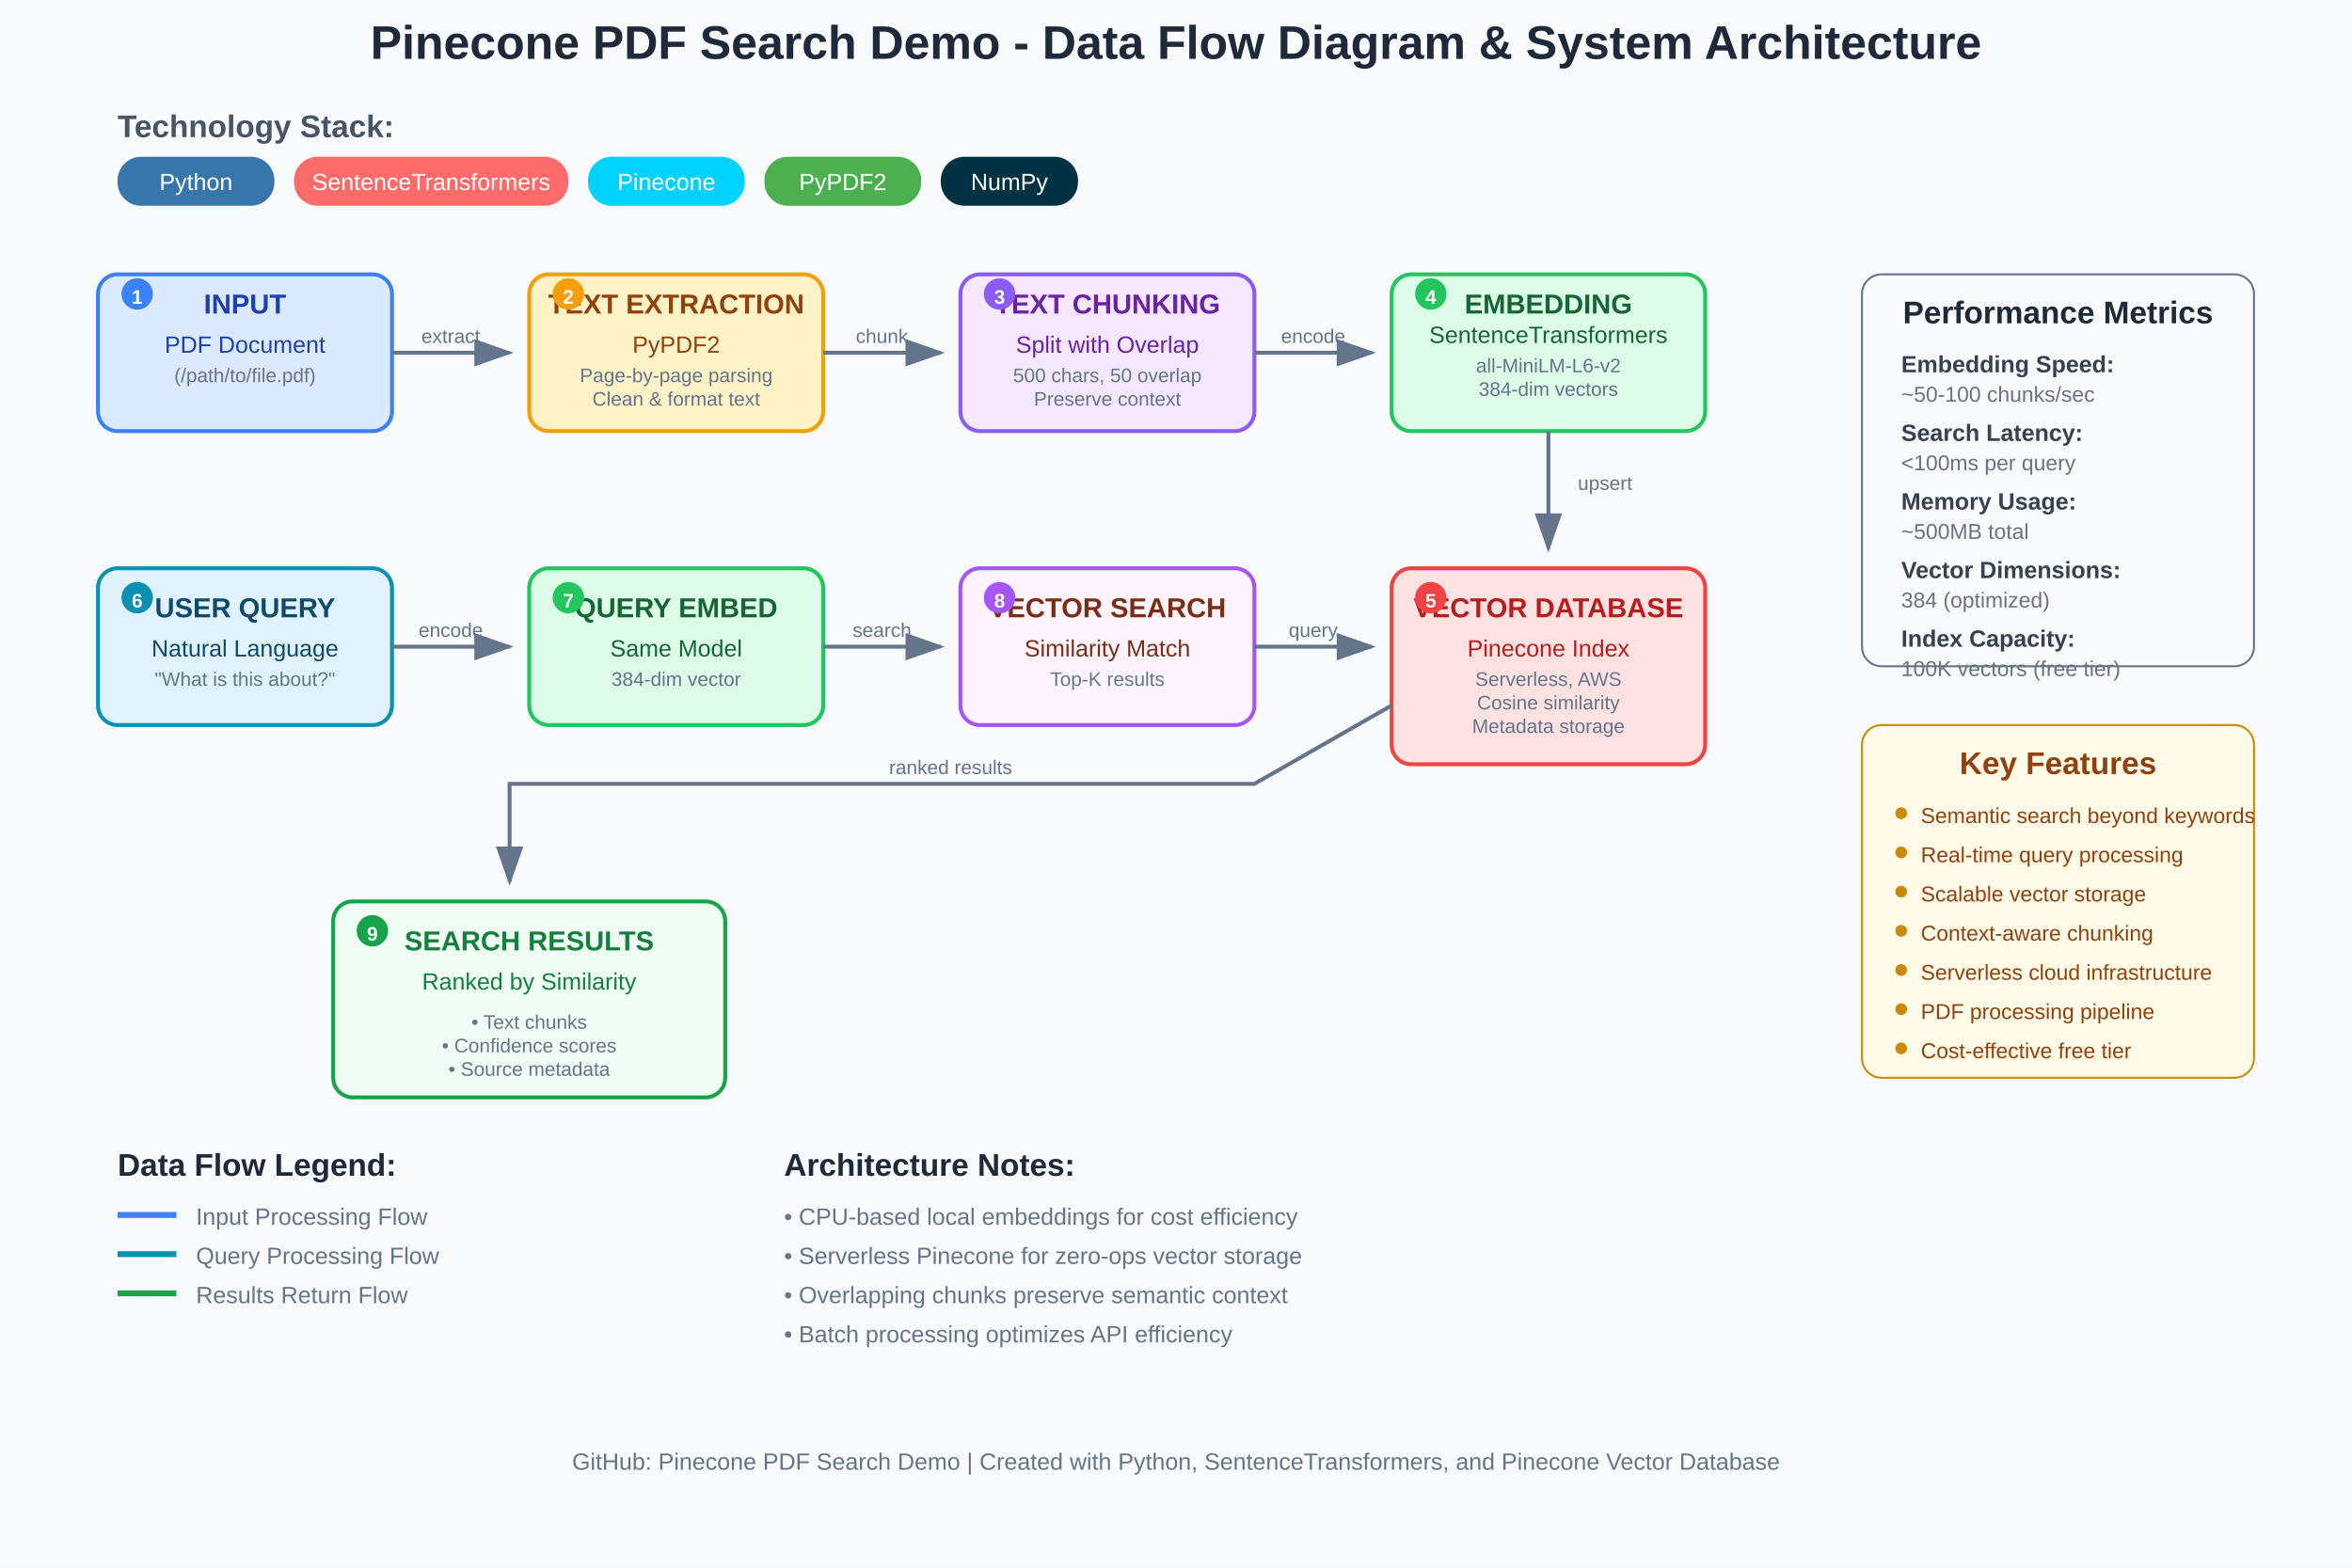
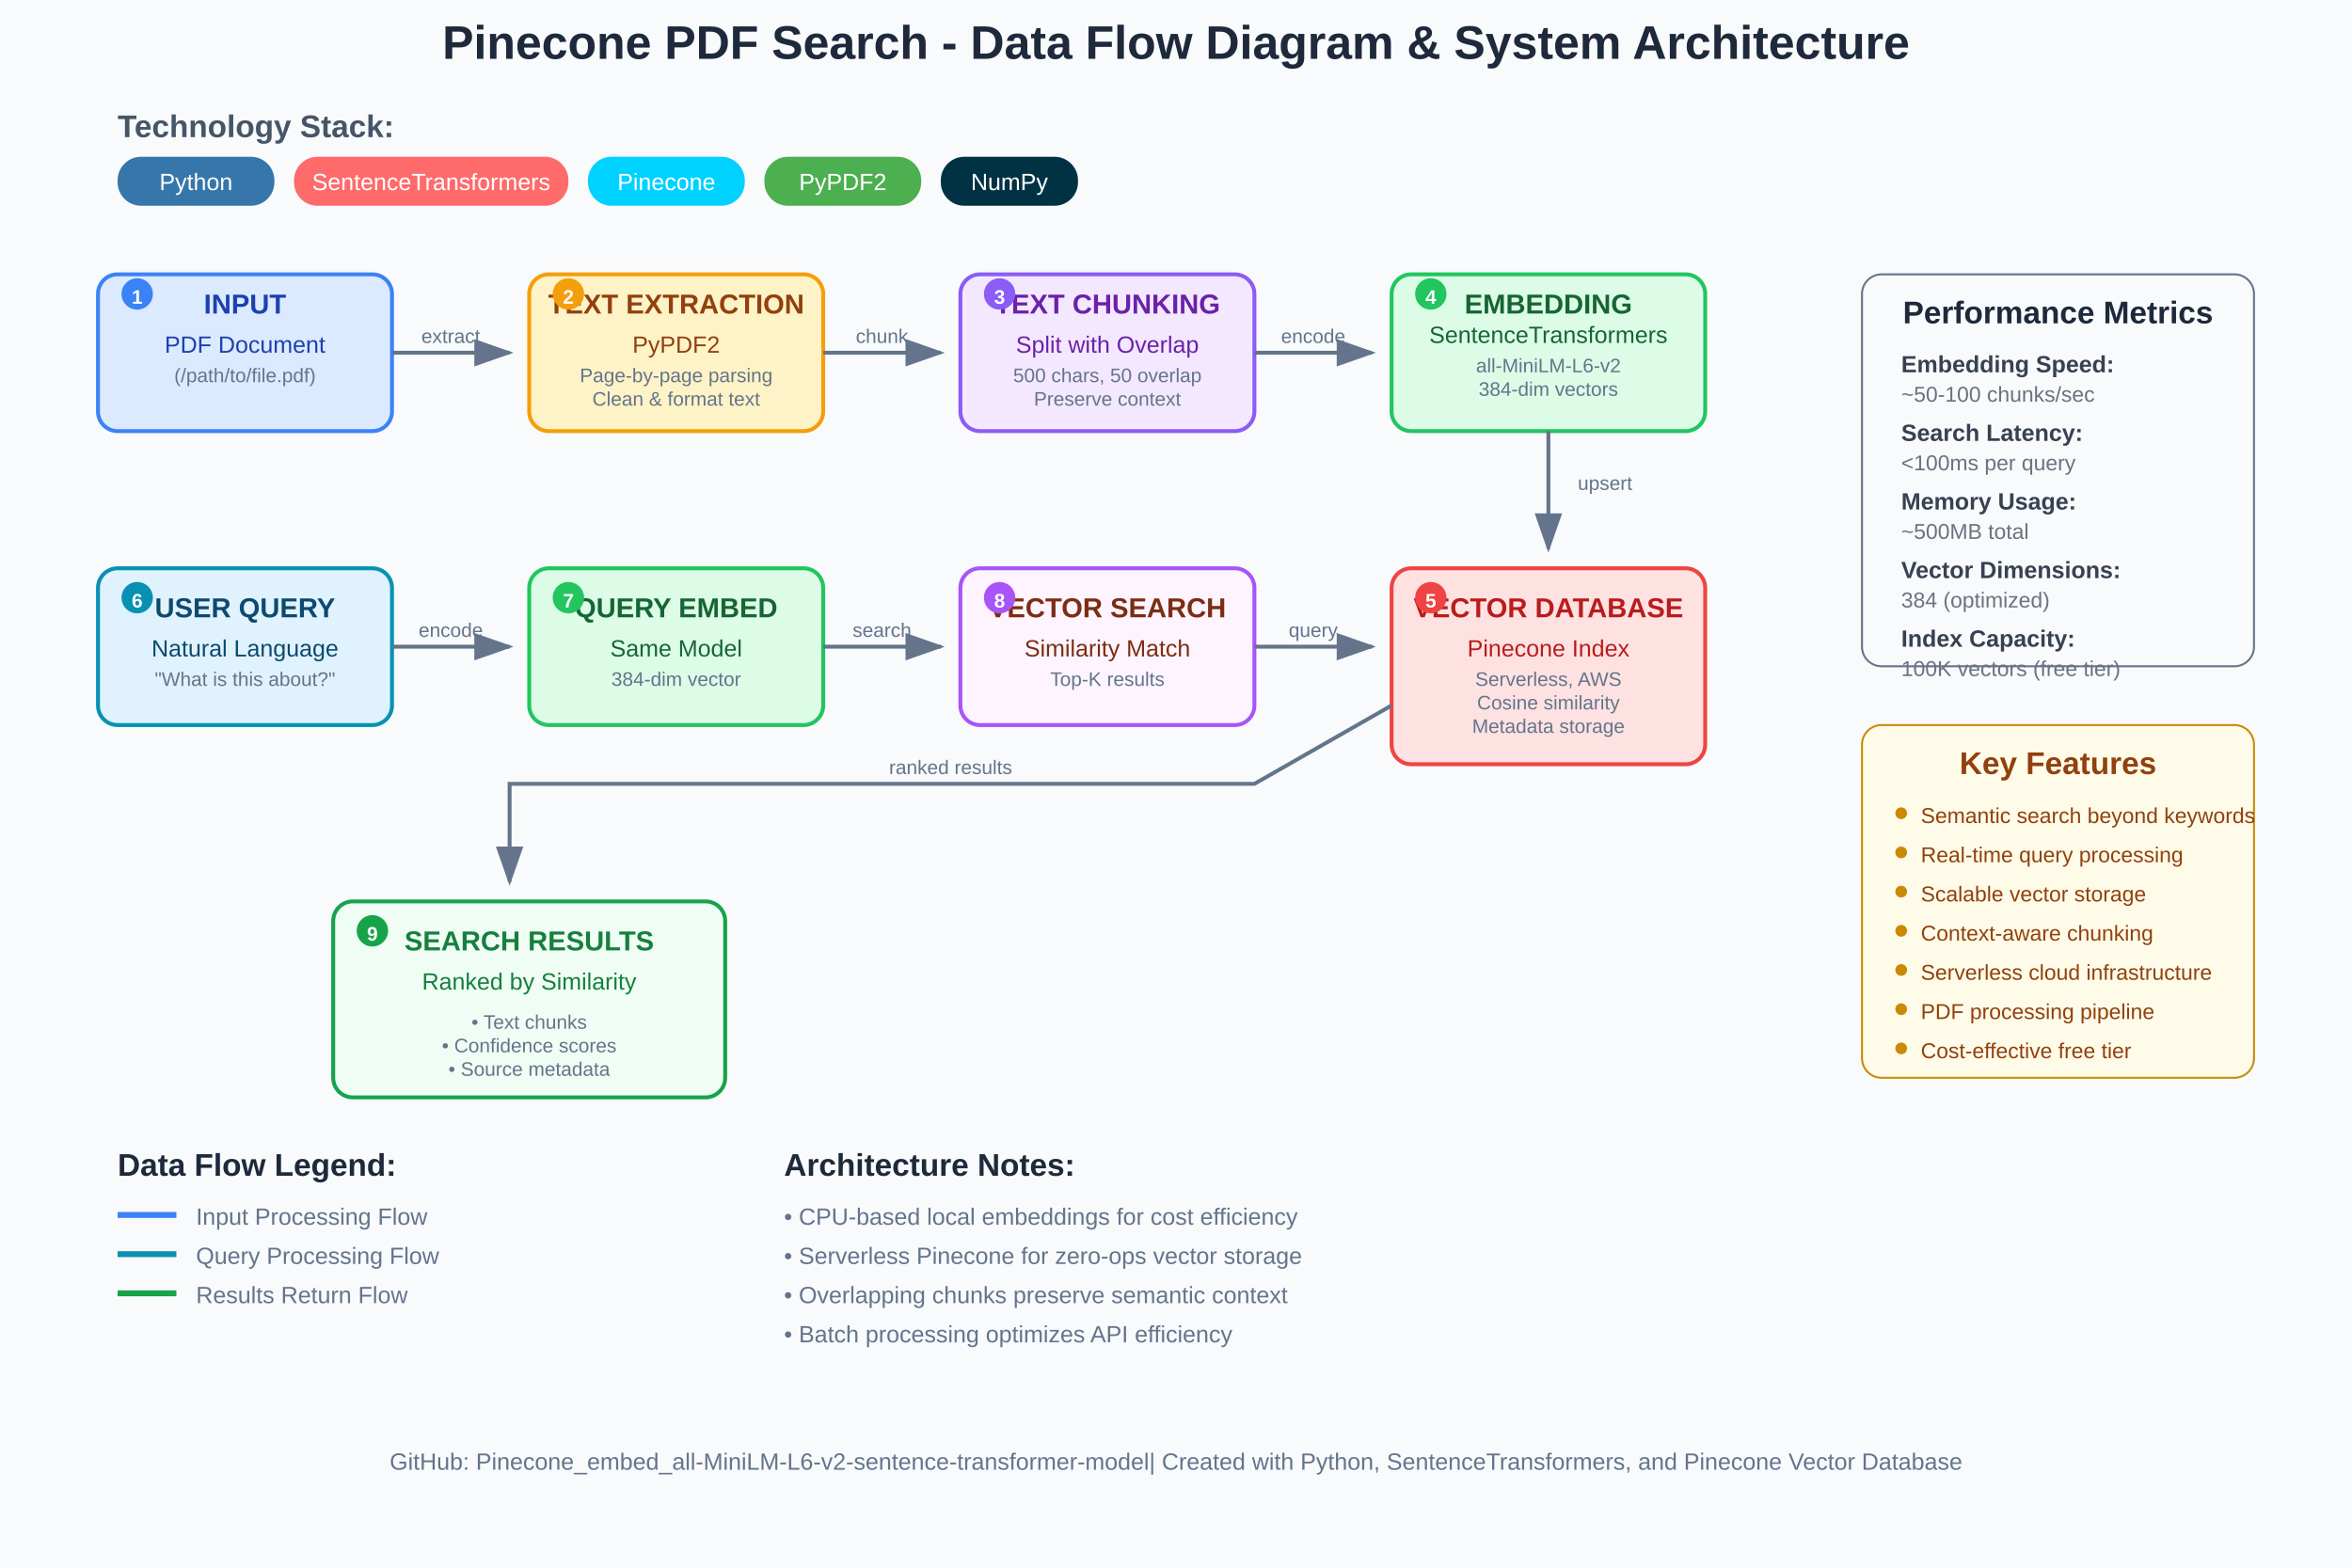
<svg xmlns="http://www.w3.org/2000/svg" viewBox="0 0 1200 800">
  <rect width="1200" height="800" fill="#f8fafc" />
  <text x="600" y="30" text-anchor="middle" font-family="Arial, sans-serif" font-size="24" font-weight="bold" fill="#1e293b">
-     Pinecone PDF Search Demo - Data Flow Diagram &amp; System Architecture
+     Pinecone PDF Search - Data Flow Diagram &amp; System Architecture
  </text>
  <text x="60" y="70" font-family="Arial, sans-serif" font-size="16" font-weight="bold" fill="#475569">
    Technology Stack:
  </text>
  <g id="tech-badges">
    <rect x="60" y="80" width="80" height="25" rx="12" fill="#3776ab" />
    <text x="100" y="97" text-anchor="middle" font-family="Arial, sans-serif" font-size="12" fill="white">Python</text>
    <rect x="150" y="80" width="140" height="25" rx="12" fill="#ff6b6b" />
    <text x="220" y="97" text-anchor="middle" font-family="Arial, sans-serif" font-size="12" fill="white">SentenceTransformers</text>
    <rect x="300" y="80" width="80" height="25" rx="12" fill="#00d2ff" />
    <text x="340" y="97" text-anchor="middle" font-family="Arial, sans-serif" font-size="12" fill="white">Pinecone</text>
    <rect x="390" y="80" width="80" height="25" rx="12" fill="#4caf50" />
    <text x="430" y="97" text-anchor="middle" font-family="Arial, sans-serif" font-size="12" fill="white">PyPDF2</text>
    <rect x="480" y="80" width="70" height="25" rx="12" fill="#013243" />
    <text x="515" y="97" text-anchor="middle" font-family="Arial, sans-serif" font-size="12" fill="white">NumPy</text>
  </g>
  <g id="input-section">
    <rect x="50" y="140" width="150" height="80" rx="10" fill="#dbeafe" stroke="#3b82f6" stroke-width="2" />
    <text x="125" y="160" text-anchor="middle" font-family="Arial, sans-serif" font-size="14" font-weight="bold" fill="#1e40af">INPUT</text>
    <text x="125" y="180" text-anchor="middle" font-family="Arial, sans-serif" font-size="12" fill="#1e40af">PDF Document</text>
    <text x="125" y="195" text-anchor="middle" font-family="Arial, sans-serif" font-size="10" fill="#64748b">(/path/to/file.pdf)</text>
    <circle cx="70" cy="150" r="8" fill="#3b82f6" />
    <text x="70" y="155" text-anchor="middle" font-family="Arial, sans-serif" font-size="10" font-weight="bold" fill="white">1</text>
  </g>
  <defs>
    <marker id="arrowhead" markerWidth="10" markerHeight="7" refX="9" refY="3.5" orient="auto">
      <polygon points="0 0, 10 3.5, 0 7" fill="#64748b" />
    </marker>
  </defs>
  <path d="M 200 180 L 260 180" stroke="#64748b" stroke-width="2" marker-end="url(#arrowhead)" />
  <text x="230" y="175" text-anchor="middle" font-family="Arial, sans-serif" font-size="10" fill="#64748b">extract</text>
  <g id="extraction-section">
    <rect x="270" y="140" width="150" height="80" rx="10" fill="#fef3c7" stroke="#f59e0b" stroke-width="2" />
    <text x="345" y="160" text-anchor="middle" font-family="Arial, sans-serif" font-size="14" font-weight="bold" fill="#92400e">TEXT EXTRACTION</text>
    <text x="345" y="180" text-anchor="middle" font-family="Arial, sans-serif" font-size="12" fill="#92400e">PyPDF2</text>
    <text x="345" y="195" text-anchor="middle" font-family="Arial, sans-serif" font-size="10" fill="#64748b">Page-by-page parsing</text>
    <text x="345" y="207" text-anchor="middle" font-family="Arial, sans-serif" font-size="10" fill="#64748b">Clean &amp; format text</text>
    <circle cx="290" cy="150" r="8" fill="#f59e0b" />
    <text x="290" y="155" text-anchor="middle" font-family="Arial, sans-serif" font-size="10" font-weight="bold" fill="white">2</text>
  </g>
  <path d="M 420 180 L 480 180" stroke="#64748b" stroke-width="2" marker-end="url(#arrowhead)" />
  <text x="450" y="175" text-anchor="middle" font-family="Arial, sans-serif" font-size="10" fill="#64748b">chunk</text>
  <g id="chunking-section">
    <rect x="490" y="140" width="150" height="80" rx="10" fill="#f3e8ff" stroke="#8b5cf6" stroke-width="2" />
    <text x="565" y="160" text-anchor="middle" font-family="Arial, sans-serif" font-size="14" font-weight="bold" fill="#6b21a8">TEXT CHUNKING</text>
    <text x="565" y="180" text-anchor="middle" font-family="Arial, sans-serif" font-size="12" fill="#6b21a8">Split with Overlap</text>
    <text x="565" y="195" text-anchor="middle" font-family="Arial, sans-serif" font-size="10" fill="#64748b">500 chars, 50 overlap</text>
    <text x="565" y="207" text-anchor="middle" font-family="Arial, sans-serif" font-size="10" fill="#64748b">Preserve context</text>
    <circle cx="510" cy="150" r="8" fill="#8b5cf6" />
    <text x="510" y="155" text-anchor="middle" font-family="Arial, sans-serif" font-size="10" font-weight="bold" fill="white">3</text>
  </g>
  <path d="M 640 180 L 700 180" stroke="#64748b" stroke-width="2" marker-end="url(#arrowhead)" />
  <text x="670" y="175" text-anchor="middle" font-family="Arial, sans-serif" font-size="10" fill="#64748b">encode</text>
  <g id="embedding-section">
    <rect x="710" y="140" width="160" height="80" rx="10" fill="#dcfce7" stroke="#22c55e" stroke-width="2" />
    <text x="790" y="160" text-anchor="middle" font-family="Arial, sans-serif" font-size="14" font-weight="bold" fill="#166534">EMBEDDING</text>
    <text x="790" y="175" text-anchor="middle" font-family="Arial, sans-serif" font-size="12" fill="#166534">SentenceTransformers</text>
    <text x="790" y="190" text-anchor="middle" font-family="Arial, sans-serif" font-size="10" fill="#64748b">all-MiniLM-L6-v2</text>
    <text x="790" y="202" text-anchor="middle" font-family="Arial, sans-serif" font-size="10" fill="#64748b">384-dim vectors</text>
    <circle cx="730" cy="150" r="8" fill="#22c55e" />
    <text x="730" y="155" text-anchor="middle" font-family="Arial, sans-serif" font-size="10" font-weight="bold" fill="white">4</text>
  </g>
  <path d="M 790 220 L 790 280" stroke="#64748b" stroke-width="2" marker-end="url(#arrowhead)" />
  <text x="805" y="250" font-family="Arial, sans-serif" font-size="10" fill="#64748b">upsert</text>
  <g id="database-section">
    <rect x="710" y="290" width="160" height="100" rx="10" fill="#fee2e2" stroke="#ef4444" stroke-width="2" />
    <text x="790" y="315" text-anchor="middle" font-family="Arial, sans-serif" font-size="14" font-weight="bold" fill="#b91c1c">VECTOR DATABASE</text>
    <text x="790" y="335" text-anchor="middle" font-family="Arial, sans-serif" font-size="12" fill="#b91c1c">Pinecone Index</text>
    <text x="790" y="350" text-anchor="middle" font-family="Arial, sans-serif" font-size="10" fill="#64748b">Serverless, AWS</text>
    <text x="790" y="362" text-anchor="middle" font-family="Arial, sans-serif" font-size="10" fill="#64748b">Cosine similarity</text>
    <text x="790" y="374" text-anchor="middle" font-family="Arial, sans-serif" font-size="10" fill="#64748b">Metadata storage</text>
    <circle cx="730" cy="305" r="8" fill="#ef4444" />
    <text x="730" y="310" text-anchor="middle" font-family="Arial, sans-serif" font-size="10" font-weight="bold" fill="white">5</text>
  </g>
  <g id="query-section">
    <rect x="50" y="290" width="150" height="80" rx="10" fill="#e0f2fe" stroke="#0891b2" stroke-width="2" />
    <text x="125" y="315" text-anchor="middle" font-family="Arial, sans-serif" font-size="14" font-weight="bold" fill="#0c4a6e">USER QUERY</text>
    <text x="125" y="335" text-anchor="middle" font-family="Arial, sans-serif" font-size="12" fill="#0c4a6e">Natural Language</text>
    <text x="125" y="350" text-anchor="middle" font-family="Arial, sans-serif" font-size="10" fill="#64748b">"What is this about?"</text>
    <circle cx="70" cy="305" r="8" fill="#0891b2" />
    <text x="70" y="310" text-anchor="middle" font-family="Arial, sans-serif" font-size="10" font-weight="bold" fill="white">6</text>
  </g>
  <path d="M 200 330 L 260 330" stroke="#64748b" stroke-width="2" marker-end="url(#arrowhead)" />
  <text x="230" y="325" text-anchor="middle" font-family="Arial, sans-serif" font-size="10" fill="#64748b">encode</text>
  <g id="query-embedding-section">
    <rect x="270" y="290" width="150" height="80" rx="10" fill="#dcfce7" stroke="#22c55e" stroke-width="2" />
    <text x="345" y="315" text-anchor="middle" font-family="Arial, sans-serif" font-size="14" font-weight="bold" fill="#166534">QUERY EMBED</text>
    <text x="345" y="335" text-anchor="middle" font-family="Arial, sans-serif" font-size="12" fill="#166534">Same Model</text>
    <text x="345" y="350" text-anchor="middle" font-family="Arial, sans-serif" font-size="10" fill="#64748b">384-dim vector</text>
    <circle cx="290" cy="305" r="8" fill="#22c55e" />
    <text x="290" y="310" text-anchor="middle" font-family="Arial, sans-serif" font-size="10" font-weight="bold" fill="white">7</text>
  </g>
  <path d="M 420 330 L 480 330" stroke="#64748b" stroke-width="2" marker-end="url(#arrowhead)" />
  <text x="450" y="325" text-anchor="middle" font-family="Arial, sans-serif" font-size="10" fill="#64748b">search</text>
  <g id="search-section">
    <rect x="490" y="290" width="150" height="80" rx="10" fill="#fdf4ff" stroke="#a855f7" stroke-width="2" />
    <text x="565" y="315" text-anchor="middle" font-family="Arial, sans-serif" font-size="14" font-weight="bold" fill="#7c2d12">VECTOR SEARCH</text>
    <text x="565" y="335" text-anchor="middle" font-family="Arial, sans-serif" font-size="12" fill="#7c2d12">Similarity Match</text>
    <text x="565" y="350" text-anchor="middle" font-family="Arial, sans-serif" font-size="10" fill="#64748b">Top-K results</text>
    <circle cx="510" cy="305" r="8" fill="#a855f7" />
    <text x="510" y="310" text-anchor="middle" font-family="Arial, sans-serif" font-size="10" font-weight="bold" fill="white">8</text>
  </g>
  <path d="M 640 330 L 700 330" stroke="#64748b" stroke-width="2" marker-end="url(#arrowhead)" />
  <text x="670" y="325" text-anchor="middle" font-family="Arial, sans-serif" font-size="10" fill="#64748b">query</text>
  <path d="M 710 360 L 640 400 L 260 400 L 260 450" stroke="#64748b" stroke-width="2" marker-end="url(#arrowhead)" fill="none" />
  <text x="485" y="395" text-anchor="middle" font-family="Arial, sans-serif" font-size="10" fill="#64748b">ranked results</text>
  <g id="results-section">
    <rect x="170" y="460" width="200" height="100" rx="10" fill="#f0fdf4" stroke="#16a34a" stroke-width="2" />
    <text x="270" y="485" text-anchor="middle" font-family="Arial, sans-serif" font-size="14" font-weight="bold" fill="#15803d">SEARCH RESULTS</text>
    <text x="270" y="505" text-anchor="middle" font-family="Arial, sans-serif" font-size="12" fill="#15803d">Ranked by Similarity</text>
    <text x="270" y="525" text-anchor="middle" font-family="Arial, sans-serif" font-size="10" fill="#64748b">• Text chunks</text>
    <text x="270" y="537" text-anchor="middle" font-family="Arial, sans-serif" font-size="10" fill="#64748b">• Confidence scores</text>
    <text x="270" y="549" text-anchor="middle" font-family="Arial, sans-serif" font-size="10" fill="#64748b">• Source metadata</text>
    <circle cx="190" cy="475" r="8" fill="#16a34a" />
    <text x="190" y="480" text-anchor="middle" font-family="Arial, sans-serif" font-size="10" font-weight="bold" fill="white">9</text>
  </g>
  <g id="performance-section">
    <rect x="950" y="140" width="200" height="200" rx="10" fill="#f8fafc" stroke="#64748b" stroke-width="1" />
    <text x="1050" y="165" text-anchor="middle" font-family="Arial, sans-serif" font-size="16" font-weight="bold" fill="#1e293b">Performance Metrics</text>
    <text x="970" y="190" font-family="Arial, sans-serif" font-size="12" font-weight="bold" fill="#374151">Embedding Speed:</text>
    <text x="970" y="205" font-family="Arial, sans-serif" font-size="11" fill="#6b7280">~50-100 chunks/sec</text>
    <text x="970" y="225" font-family="Arial, sans-serif" font-size="12" font-weight="bold" fill="#374151">Search Latency:</text>
    <text x="970" y="240" font-family="Arial, sans-serif" font-size="11" fill="#6b7280">&lt;100ms per query</text>
    <text x="970" y="260" font-family="Arial, sans-serif" font-size="12" font-weight="bold" fill="#374151">Memory Usage:</text>
    <text x="970" y="275" font-family="Arial, sans-serif" font-size="11" fill="#6b7280">~500MB total</text>
    <text x="970" y="295" font-family="Arial, sans-serif" font-size="12" font-weight="bold" fill="#374151">Vector Dimensions:</text>
    <text x="970" y="310" font-family="Arial, sans-serif" font-size="11" fill="#6b7280">384 (optimized)</text>
    <text x="970" y="330" font-family="Arial, sans-serif" font-size="12" font-weight="bold" fill="#374151">Index Capacity:</text>
    <text x="970" y="345" font-family="Arial, sans-serif" font-size="11" fill="#6b7280">100K vectors (free tier)</text>
  </g>
  <g id="features-section">
    <rect x="950" y="370" width="200" height="180" rx="10" fill="#fefce8" stroke="#ca8a04" stroke-width="1" />
    <text x="1050" y="395" text-anchor="middle" font-family="Arial, sans-serif" font-size="16" font-weight="bold" fill="#92400e">Key Features</text>
    <circle cx="970" cy="415" r="3" fill="#ca8a04" />
    <text x="980" y="420" font-family="Arial, sans-serif" font-size="11" fill="#92400e">Semantic search beyond keywords</text>
    <circle cx="970" cy="435" r="3" fill="#ca8a04" />
    <text x="980" y="440" font-family="Arial, sans-serif" font-size="11" fill="#92400e">Real-time query processing</text>
    <circle cx="970" cy="455" r="3" fill="#ca8a04" />
    <text x="980" y="460" font-family="Arial, sans-serif" font-size="11" fill="#92400e">Scalable vector storage</text>
    <circle cx="970" cy="475" r="3" fill="#ca8a04" />
    <text x="980" y="480" font-family="Arial, sans-serif" font-size="11" fill="#92400e">Context-aware chunking</text>
    <circle cx="970" cy="495" r="3" fill="#ca8a04" />
    <text x="980" y="500" font-family="Arial, sans-serif" font-size="11" fill="#92400e">Serverless cloud infrastructure</text>
    <circle cx="970" cy="515" r="3" fill="#ca8a04" />
    <text x="980" y="520" font-family="Arial, sans-serif" font-size="11" fill="#92400e">PDF processing pipeline</text>
    <circle cx="970" cy="535" r="3" fill="#ca8a04" />
    <text x="980" y="540" font-family="Arial, sans-serif" font-size="11" fill="#92400e">Cost-effective free tier</text>
  </g>
  <g id="legend-section">
    <text x="60" y="600" font-family="Arial, sans-serif" font-size="16" font-weight="bold" fill="#1e293b">Data Flow Legend:</text>
    <line x1="60" y1="620" x2="90" y2="620" stroke="#3b82f6" stroke-width="3" />
    <text x="100" y="625" font-family="Arial, sans-serif" font-size="12" fill="#64748b">Input Processing Flow</text>
    <line x1="60" y1="640" x2="90" y2="640" stroke="#0891b2" stroke-width="3" />
    <text x="100" y="645" font-family="Arial, sans-serif" font-size="12" fill="#64748b">Query Processing Flow</text>
    <line x1="60" y1="660" x2="90" y2="660" stroke="#16a34a" stroke-width="3" />
    <text x="100" y="665" font-family="Arial, sans-serif" font-size="12" fill="#64748b">Results Return Flow</text>
  </g>
  <g id="notes-section">
    <text x="400" y="600" font-family="Arial, sans-serif" font-size="16" font-weight="bold" fill="#1e293b">Architecture Notes:</text>
    <text x="400" y="625" font-family="Arial, sans-serif" font-size="12" fill="#64748b">• CPU-based local embeddings for cost efficiency</text>
    <text x="400" y="645" font-family="Arial, sans-serif" font-size="12" fill="#64748b">• Serverless Pinecone for zero-ops vector storage</text>
    <text x="400" y="665" font-family="Arial, sans-serif" font-size="12" fill="#64748b">• Overlapping chunks preserve semantic context</text>
    <text x="400" y="685" font-family="Arial, sans-serif" font-size="12" fill="#64748b">• Batch processing optimizes API efficiency</text>
  </g>
  <text x="600" y="750" text-anchor="middle" font-family="Arial, sans-serif" font-size="12" fill="#64748b">
-     GitHub: Pinecone PDF Search Demo | Created with Python, SentenceTransformers, and Pinecone Vector Database
+     GitHub:     Pinecone_embed_all-MiniLM-L6-v2-sentence-transformer-model| Created with Python, SentenceTransformers, and Pinecone Vector Database
  </text>
</svg>
